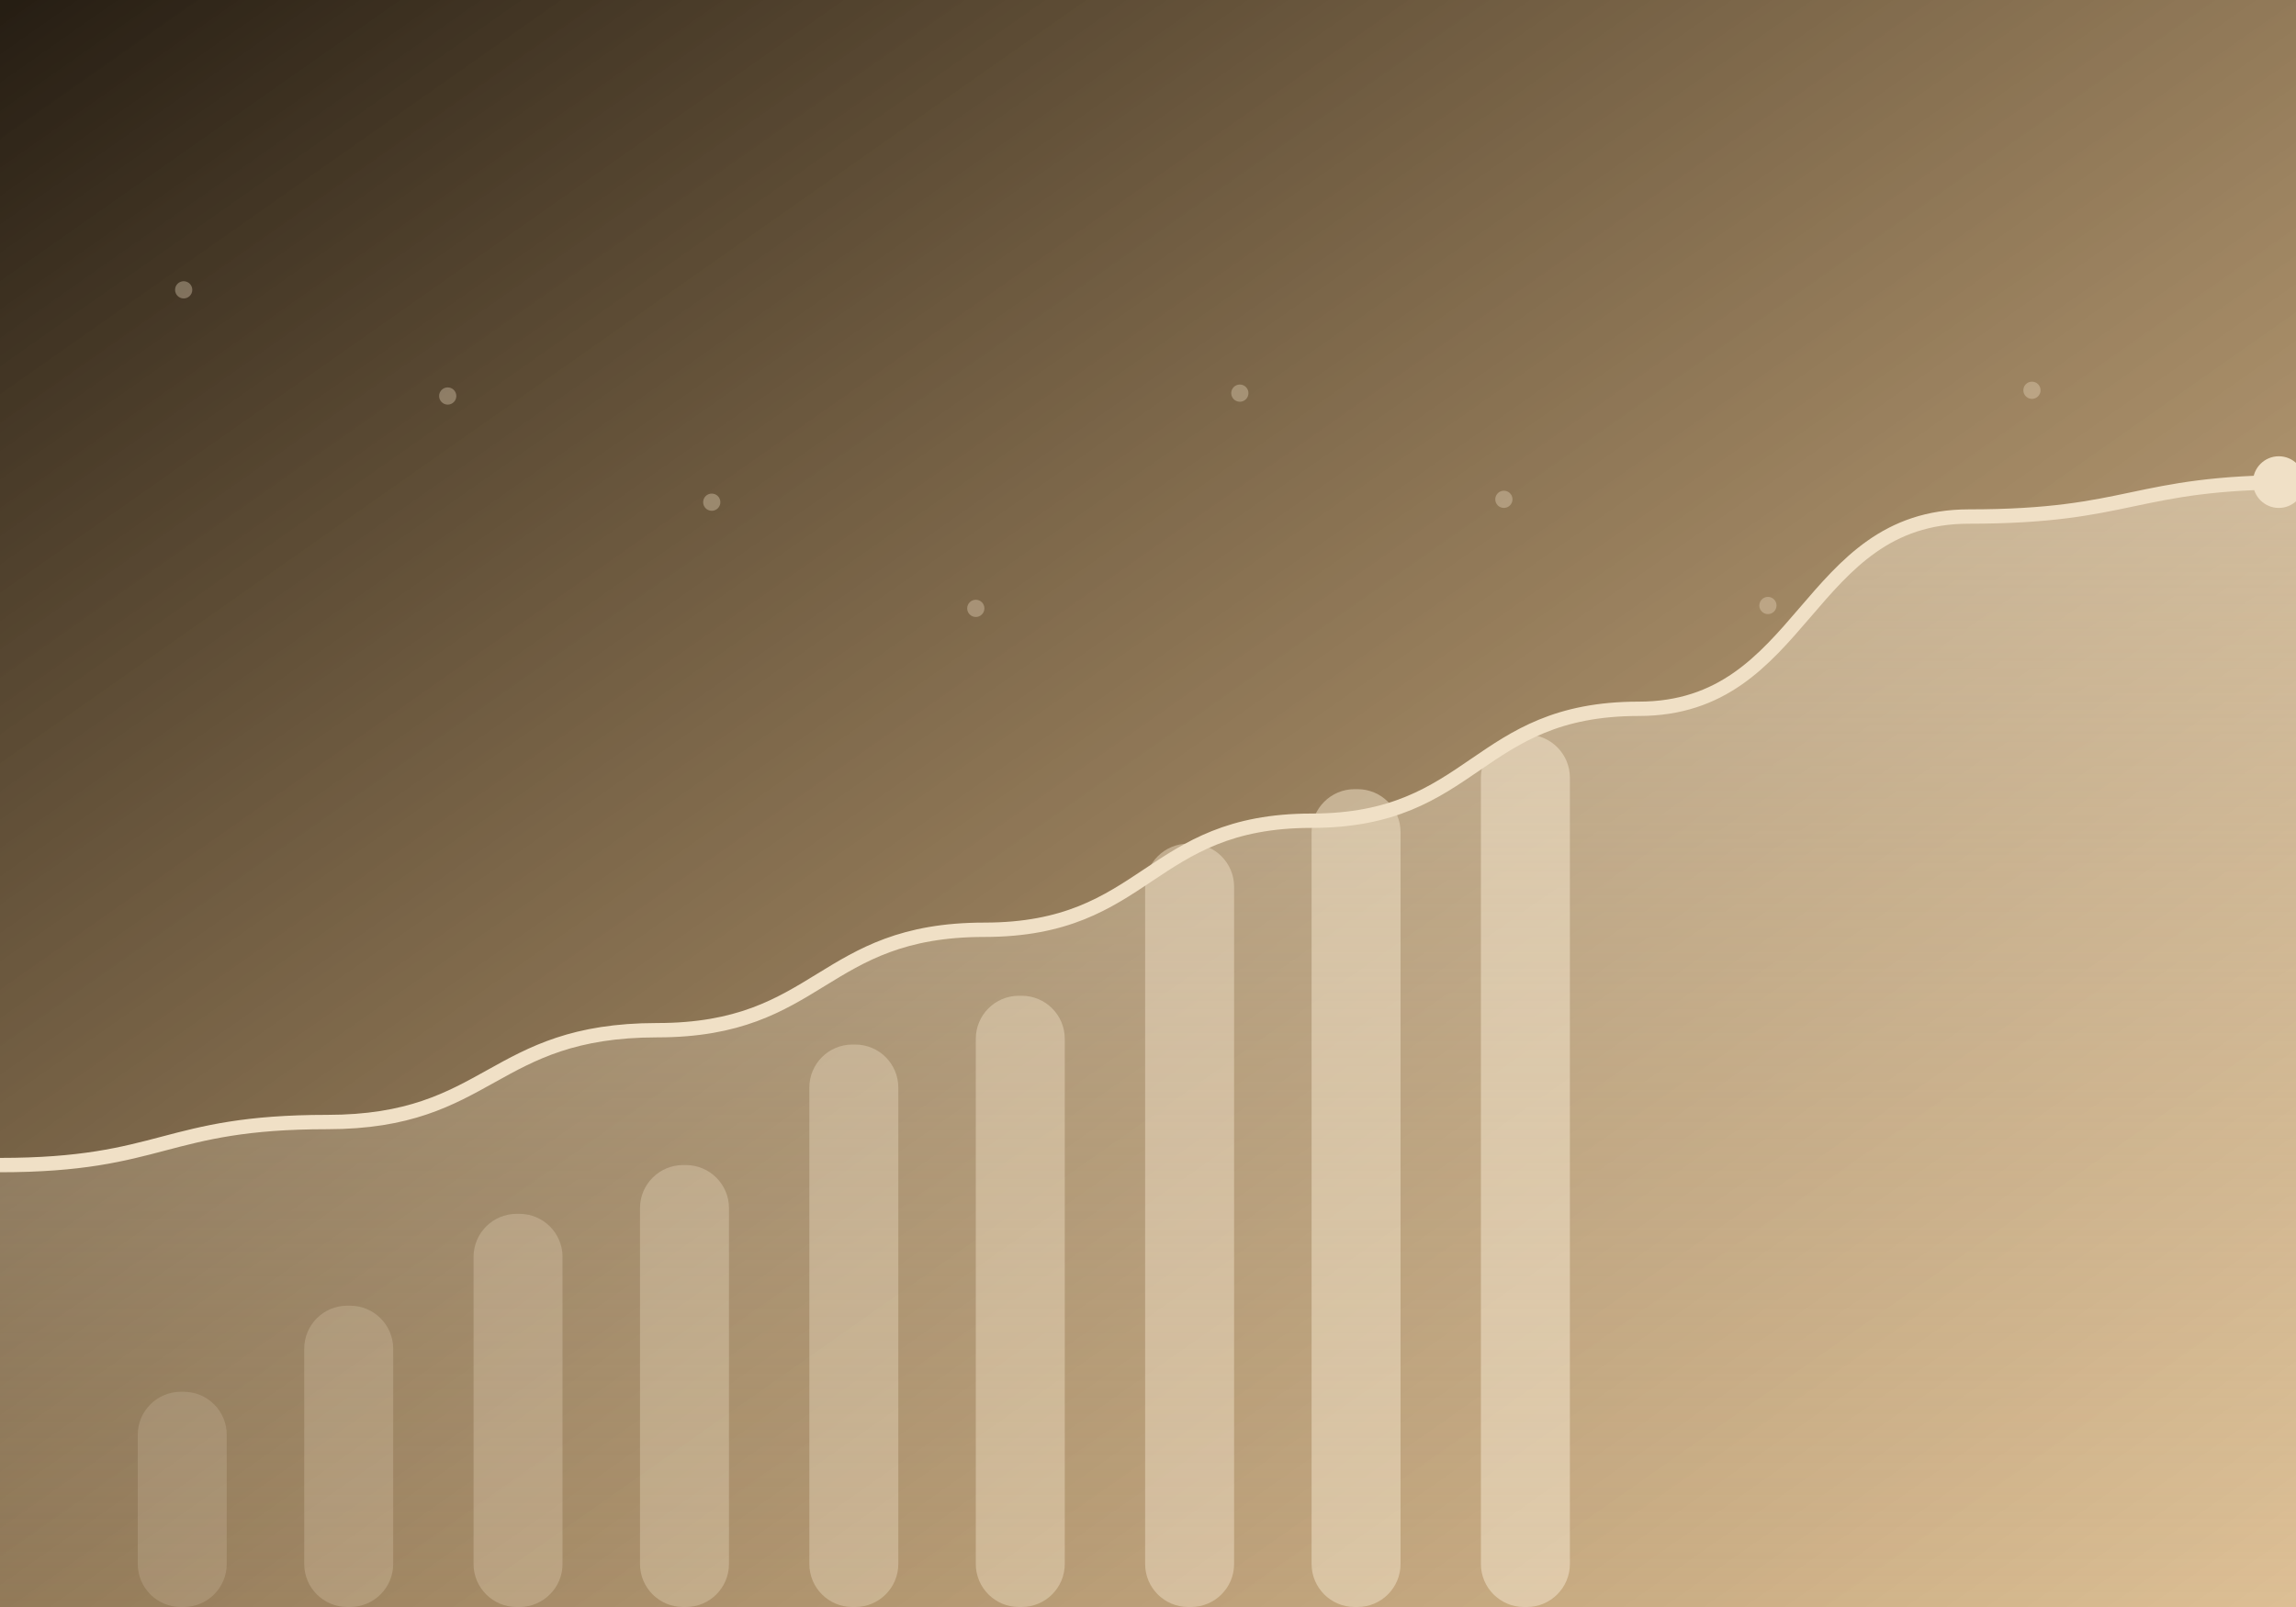
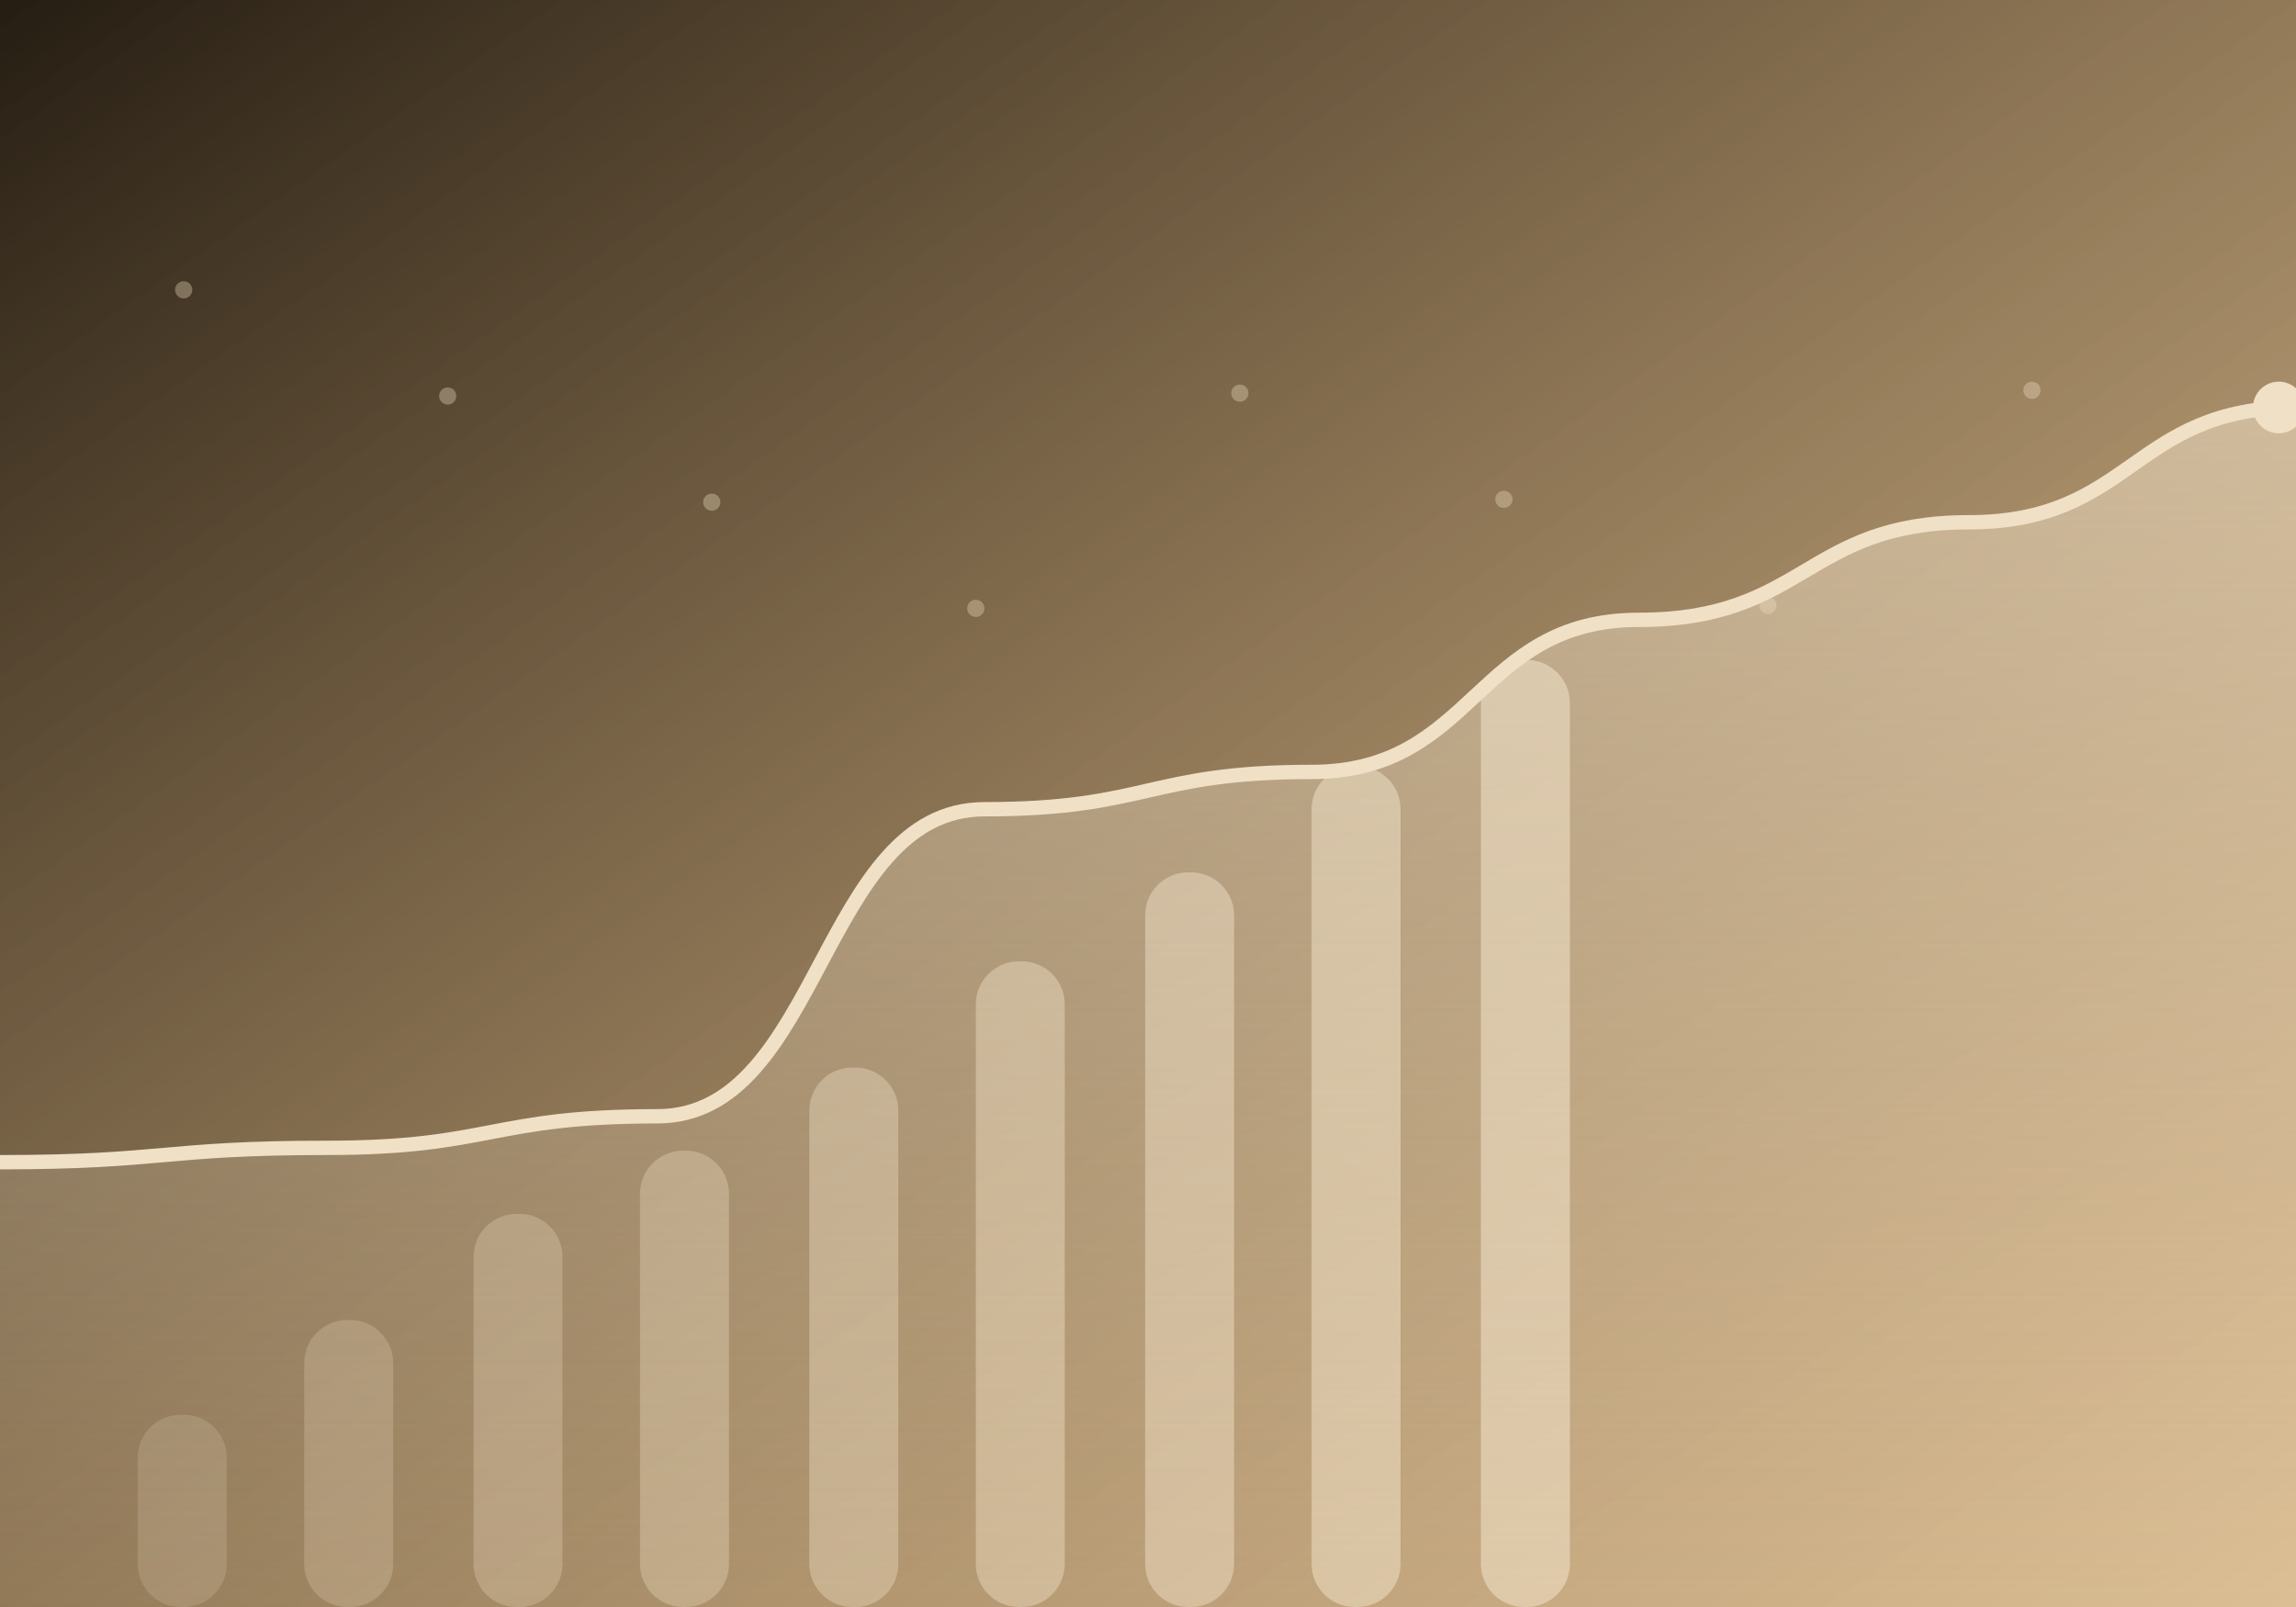
<svg xmlns="http://www.w3.org/2000/svg" viewBox="0 0 800 560" width="800" height="560">
  <defs>
    <linearGradient id="g" x1="0" y1="0" x2="1" y2="1">
      <stop offset="0" stop-color="#241C12" />
      <stop offset="1" stop-color="#C08A3E" stop-opacity=".55" />
    </linearGradient>
    <linearGradient id="a" x1="0" y1="0" x2="0" y2="1">
      <stop offset="0" stop-color="#F0E0C6" stop-opacity=".55" />
      <stop offset="1" stop-color="#F0E0C6" stop-opacity="0" />
    </linearGradient>
  </defs>
  <rect width="800" height="560" fill="url(#g)" />
-   <rect x="48" y="485" width="31" height="75" rx="15" fill="#F0E0C6" opacity="0.18" />
-   <rect x="106" y="455" width="31" height="105" rx="15" fill="#F0E0C6" opacity="0.23" />
+   <rect x="48" y="493" width="31" height="67" rx="15" fill="#F0E0C6" opacity="0.18" />
+   <rect x="106" y="460" width="31" height="100" rx="15" fill="#F0E0C6" opacity="0.23" />
  <rect x="165" y="423" width="31" height="137" rx="15" fill="#F0E0C6" opacity="0.28" />
-   <rect x="223" y="406" width="31" height="154" rx="15" fill="#F0E0C6" opacity="0.33" />
-   <rect x="282" y="364" width="31" height="196" rx="15" fill="#F0E0C6" opacity="0.38" />
-   <rect x="340" y="347" width="31" height="213" rx="15" fill="#F0E0C6" opacity="0.43" />
-   <rect x="399" y="294" width="31" height="266" rx="15" fill="#F0E0C6" opacity="0.48" />
-   <rect x="457" y="275" width="31" height="285" rx="15" fill="#F0E0C6" opacity="0.53" />
-   <rect x="516" y="256" width="31" height="304" rx="15" fill="#F0E0C6" opacity="0.58" />
+   <rect x="223" y="401" width="31" height="159" rx="15" fill="#F0E0C6" opacity="0.33" />
+   <rect x="282" y="372" width="31" height="188" rx="15" fill="#F0E0C6" opacity="0.38" />
+   <rect x="340" y="335" width="31" height="225" rx="15" fill="#F0E0C6" opacity="0.43" />
+   <rect x="399" y="304" width="31" height="256" rx="15" fill="#F0E0C6" opacity="0.48" />
+   <rect x="457" y="267" width="31" height="293" rx="15" fill="#F0E0C6" opacity="0.53" />
+   <rect x="516" y="230" width="31" height="330" rx="15" fill="#F0E0C6" opacity="0.58" />
  <circle cx="64" cy="101" r="3" fill="#F0E0C6" opacity=".35" />
  <circle cx="156" cy="138" r="3" fill="#F0E0C6" opacity=".35" />
  <circle cx="248" cy="175" r="3" fill="#F0E0C6" opacity=".35" />
  <circle cx="340" cy="212" r="3" fill="#F0E0C6" opacity=".35" />
  <circle cx="432" cy="137" r="3" fill="#F0E0C6" opacity=".35" />
  <circle cx="524" cy="174" r="3" fill="#F0E0C6" opacity=".35" />
  <circle cx="616" cy="211" r="3" fill="#F0E0C6" opacity=".35" />
  <circle cx="708" cy="136" r="3" fill="#F0E0C6" opacity=".35" />
-   <path d="M0,406 C57,406 57,391 114,391 C171,391 171,359 229,359 C286,359 286,324 343,324 C400,324 400,286 457,286 C514,286 514,247 571,247 C629,247 629,180 686,180 C743,180 743,168 800,168 L800,560 L0,560 Z" fill="url(#a)" />
-   <path d="M0,406 C57,406 57,391 114,391 C171,391 171,359 229,359 C286,359 286,324 343,324 C400,324 400,286 457,286 C514,286 514,247 571,247 C629,247 629,180 686,180 C743,180 743,168 800,168" fill="none" stroke="#F0E0C6" stroke-width="5" stroke-linecap="round" />
-   <circle cx="794" cy="168" r="9" fill="#F0E0C6" />
+   <path d="M0,405 C57,405 57,400 114,400 C171,400 171,389 229,389 C286,389 286,282 343,282 C400,282 400,269 457,269 C514,269 514,216 571,216 C629,216 629,182 686,182 C743,182 743,142 800,142 L800,560 L0,560 Z" fill="url(#a)" />
+   <path d="M0,405 C57,405 57,400 114,400 C171,400 171,389 229,389 C286,389 286,282 343,282 C400,282 400,269 457,269 C514,269 514,216 571,216 C629,216 629,182 686,182 C743,182 743,142 800,142" fill="none" stroke="#F0E0C6" stroke-width="5" stroke-linecap="round" />
+   <circle cx="794" cy="142" r="9" fill="#F0E0C6" />
</svg>
